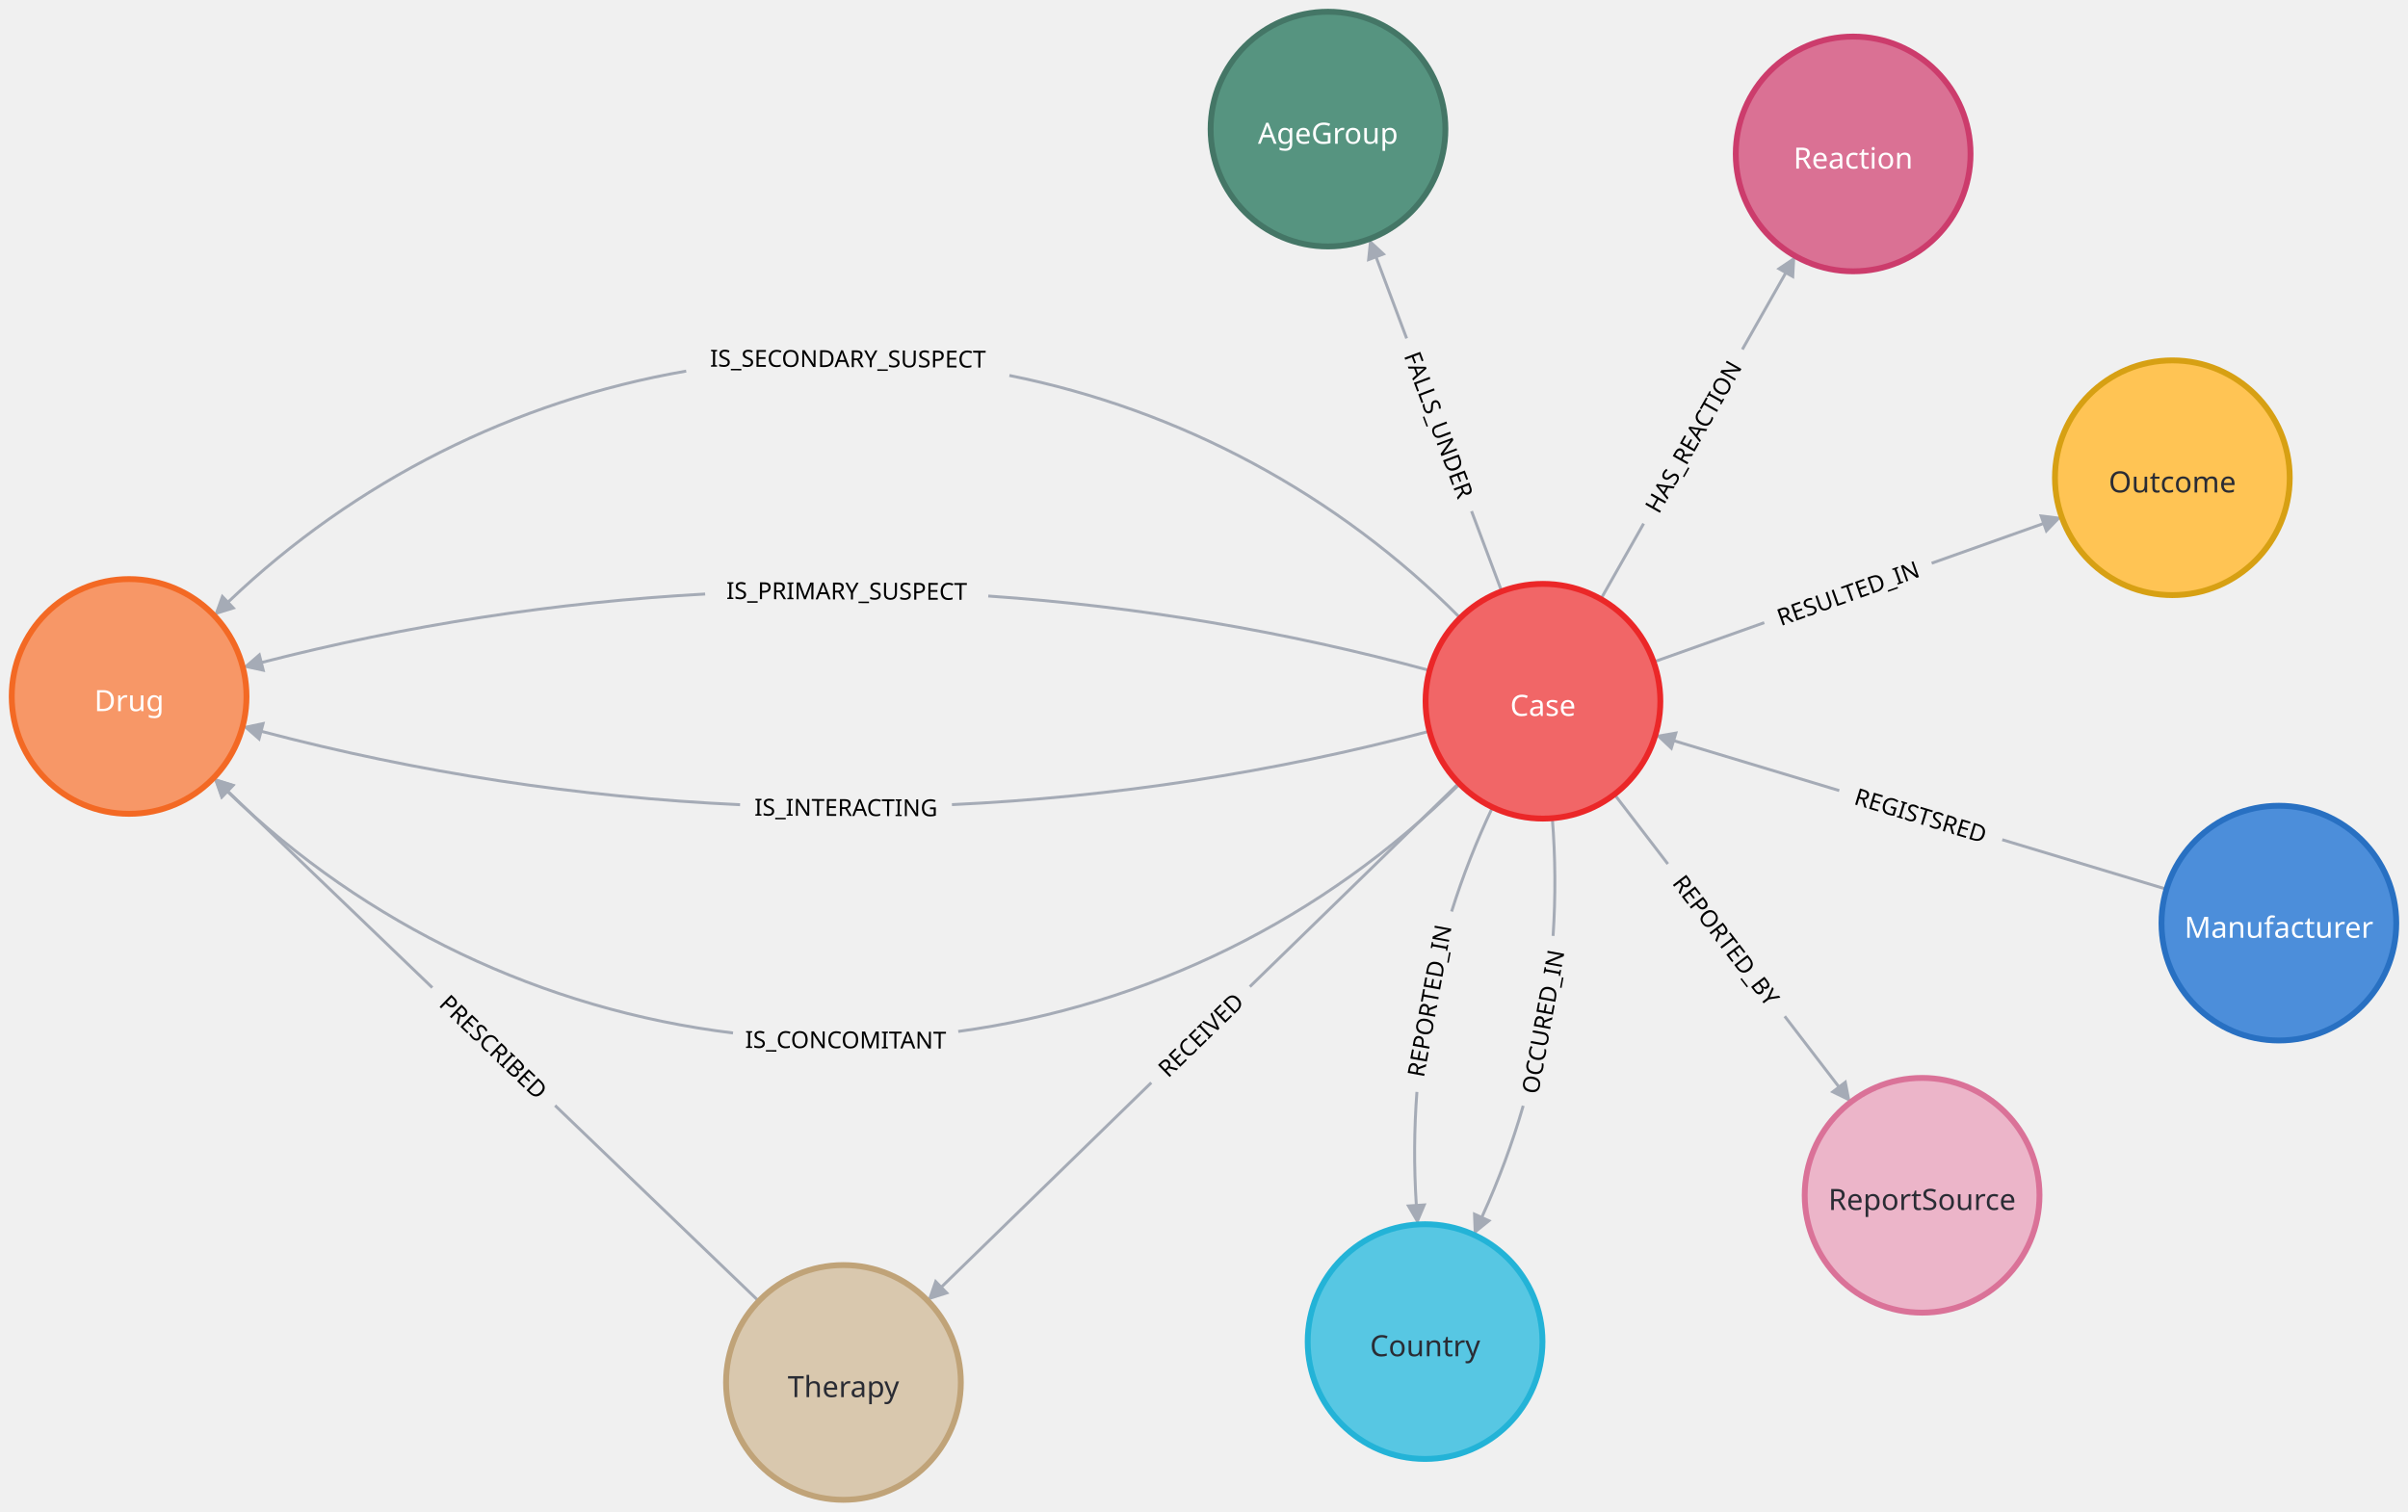
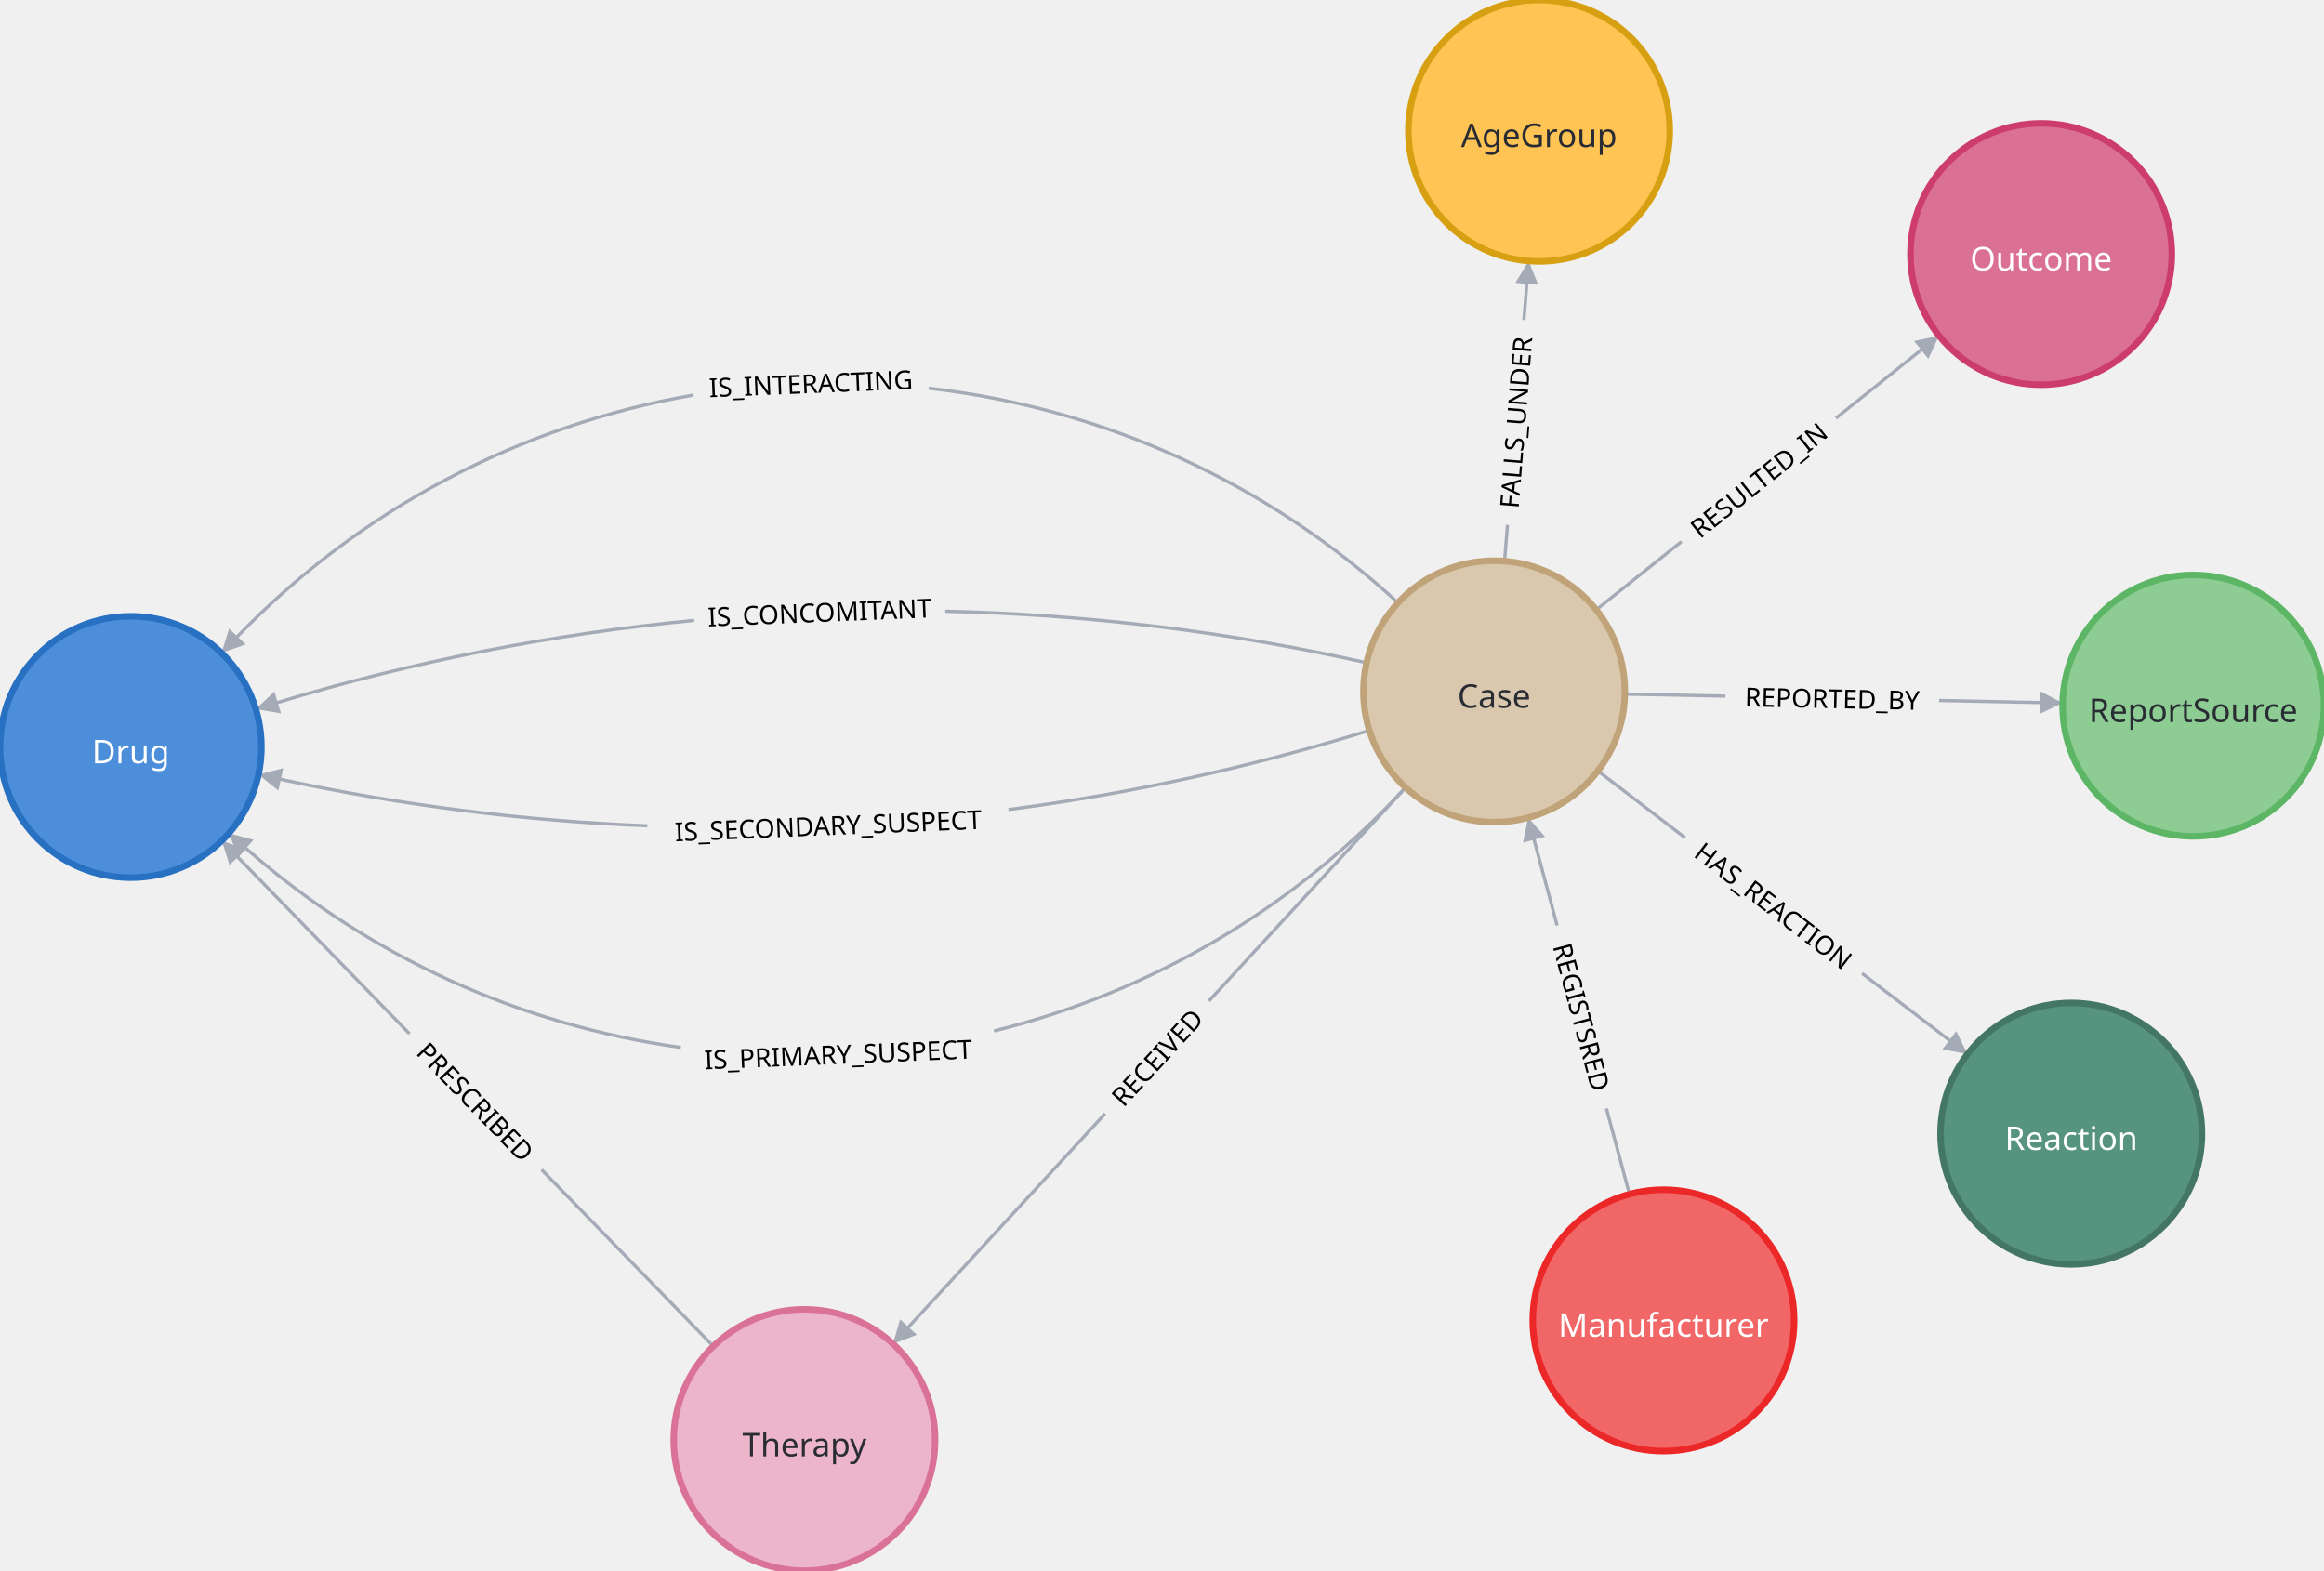
- <svg xmlns="http://www.w3.org/2000/svg" width="820.599" height="515.178" viewBox="-466.992 -208.382 820.599 515.178">
+ <svg xmlns="http://www.w3.org/2000/svg" width="711.219" height="480.697" viewBox="-386.275 -192.498 711.219 480.697">
  <g class="layer relationships">
-     <g class="relationship" transform="translate(58.81792 30.62096) rotate(299.5399)">
-       <path class="outline" fill="#A5ABB6" stroke="none" d="M 40 0.5 L 69.586 0.5 L 69.586 -0.5 L 40 -0.5 Z M 137.82 0.5 L 167.406 0.5 L 167.406 3.5 L 174.406 0 L 167.406 -3.5 L 167.406 -0.5 L 137.82 -0.5 Z" />
-       <text text-anchor="middle" pointer-events="none" font-size="8px" fill="#000000" x="103.703" y="3" font-family="sans-serif">HAS_REACTION</text>
+     <g class="relationship" transform="translate(70.97543 19.10465) rotate(492.6559)">
+       <path class="outline" fill="#A5ABB6" stroke="none" d="M 40 0.5 L 128.805 0.5 L 128.805 -0.5 L 40 -0.5 Z M 175.703 0.5 L 264.508 0.5 L 264.508 3.5 L 271.508 0 L 264.508 -3.5 L 264.508 -0.5 L 175.703 -0.5 Z" />
+       <text text-anchor="middle" pointer-events="none" font-size="8px" fill="#000000" x="152.254" y="3" transform="rotate(180 152.2539 0)" font-family="sans-serif">RECEIVED</text>
    </g>
-     <g class="relationship" transform="translate(58.81792 30.62096) rotate(180.194)">
-       <path class="outline" fill="#A5ABB6" stroke="none" d="M 27.931,28.638 L 28.638,27.931 A 299.299 299.299 0 0 0 182.305,109.926 L 182.112,110.907 A 300.299 300.299 0 0 1 27.931,28.638 Z M 292.434,112.029 L 292.26,111.044 A 299.299 299.299 0 0 0 447.564,32.191 L 445.486,30.027 L 452.959,27.703 L 450.334,35.076 L 448.256,32.912 A 300.299 300.299 0 0 1 292.434,112.029" />
-       <text text-anchor="middle" pointer-events="none" font-size="8px" fill="#000000" x="237.226" y="119.078" transform="rotate(180 237.2261 116.078)" font-family="sans-serif">IS_SECONDARY_SUSPECT</text>
+     <g class="relationship" transform="translate(70.97543 19.10465) rotate(397.4607)">
+       <path class="outline" fill="#A5ABB6" stroke="none" d="M 40 0.5 L 73.634 0.5 L 73.634 -0.5 L 40 -0.5 Z M 141.868 0.5 L 175.502 0.5 L 175.502 3.5 L 182.502 0 L 175.502 -3.5 L 175.502 -0.5 L 141.868 -0.5 Z" />
+       <text text-anchor="middle" pointer-events="none" font-size="8px" fill="#000000" x="107.751" y="3" font-family="sans-serif">HAS_REACTION</text>
    </g>
-     <g class="relationship" transform="translate(58.81792 30.62096) rotate(180.194)">
-       <path class="outline" fill="#A5ABB6" stroke="none" d="M 38.508,10.836 L 38.766,9.87 A 778.567 778.567 0 0 0 189.182,34.721 L 189.116,35.718 A 779.567 779.567 0 0 1 38.508,10.836 Z M 285.662,36.076 L 285.604,35.078 A 778.567 778.567 0 0 0 436.2,11.344 L 435.445,8.44 L 443.1,10.066 L 437.206,15.215 L 436.451,12.311 A 779.567 779.567 0 0 1 285.662,36.076" />
-       <text text-anchor="middle" pointer-events="none" font-size="8px" fill="#000000" x="237.386" y="39.893" transform="rotate(180 237.3856 36.89348)" font-family="sans-serif">IS_PRIMARY_SUSPECT</text>
+     <g class="relationship" transform="translate(70.97543 19.10465) rotate(537.6672)">
+       <path class="outline" fill="#A5ABB6" stroke="none" d="M 27.931,28.638 L 28.638,27.931 A 253.754 253.754 0 0 0 169.206,99.26 L 169.053,100.248 A 254.754 254.754 0 0 1 27.931,28.638 Z M 241.178,101.093 L 241.048,100.102 A 253.754 253.754 0 0 0 383.248,32.085 L 381.177,29.914 L 388.658,27.614 L 386.01,34.979 L 383.939,32.808 A 254.754 254.754 0 0 1 241.178,101.093" />
+       <text text-anchor="middle" pointer-events="none" font-size="8px" fill="#000000" x="205.091" y="105.736" transform="rotate(180 205.0911 102.7362)" font-family="sans-serif">IS_INTERACTING</text>
    </g>
-     <g class="relationship" transform="translate(58.81792 30.62096) rotate(412.5006)">
-       <path class="outline" fill="#A5ABB6" stroke="none" d="M 40 0.5 L 69.91 0.5 L 69.91 -0.5 L 40 -0.5 Z M 135.336 0.5 L 165.246 0.5 L 165.246 3.5 L 172.246 0 L 165.246 -3.5 L 165.246 -0.5 L 135.336 -0.5 Z" />
-       <text text-anchor="middle" pointer-events="none" font-size="8px" fill="#000000" x="102.623" y="3" font-family="sans-serif">REPORTED_BY</text>
+     <g class="relationship" transform="translate(70.97543 19.10465) rotate(321.3555)">
+       <path class="outline" fill="#A5ABB6" stroke="none" d="M 40 0.5 L 73.404 0.5 L 73.404 -0.5 L 40 -0.5 Z M 133.935 0.5 L 167.339 0.5 L 167.339 3.5 L 174.339 0 L 167.339 -3.5 L 167.339 -0.5 L 133.935 -0.5 Z" />
+       <text text-anchor="middle" pointer-events="none" font-size="8px" fill="#000000" x="103.669" y="3" font-family="sans-serif">RESULTED_IN</text>
    </g>
-     <g class="relationship" transform="translate(309.6062 106.2448) rotate(196.7804)">
-       <path class="outline" fill="#A5ABB6" stroke="none" d="M 40 0.5 L 98.467 0.5 L 98.467 -0.5 L 40 -0.5 Z M 156.475 0.5 L 214.942 0.5 L 214.942 3.5 L 221.942 0 L 214.942 -3.5 L 214.942 -0.5 L 156.475 -0.5 Z" />
-       <text text-anchor="middle" pointer-events="none" font-size="8px" fill="#000000" x="127.471" y="3" transform="rotate(180 127.4711 0)" font-family="sans-serif">REGISTSRED</text>
+     <g class="relationship" transform="translate(70.97543 19.10465) rotate(537.6672)">
+       <path class="outline" fill="#A5ABB6" stroke="none" d="M 38.508,10.836 L 38.766,9.87 A 654.136 654.136 0 0 0 166.851,30.859 L 166.788,31.857 A 655.136 655.136 0 0 1 38.508,10.836 Z M 243.766,32.186 L 243.712,31.187 A 654.136 654.136 0 0 0 371.971,11.292 L 371.219,8.388 L 378.873,10.022 L 372.973,15.165 L 372.221,12.26 A 655.136 655.136 0 0 1 243.766,32.186" />
+       <text text-anchor="middle" pointer-events="none" font-size="8px" fill="#000000" x="205.274" y="35.653" transform="rotate(180 205.2745 32.65298)" font-family="sans-serif">IS_CONCOMITANT</text>
    </g>
-     <g class="relationship" transform="translate(58.81792 30.62096) rotate(495.7555)">
-       <path class="outline" fill="#A5ABB6" stroke="none" d="M 40 0.5 L 139.432 0.5 L 139.432 -0.5 L 40 -0.5 Z M 186.33 0.5 L 285.762 0.5 L 285.762 3.5 L 292.762 0 L 285.762 -3.5 L 285.762 -0.5 L 186.33 -0.5 Z" />
-       <text text-anchor="middle" pointer-events="none" font-size="8px" fill="#000000" x="162.881" y="3" transform="rotate(180 162.8811 0)" font-family="sans-serif">RECEIVED</text>
+     <g class="relationship" transform="translate(-140.1002 248.1989) rotate(225.8111)">
+       <path class="outline" fill="#A5ABB6" stroke="none" d="M 40 0.5 L 115.39 0.5 L 115.39 -0.5 L 40 -0.5 Z M 173.402 0.5 L 248.792 0.5 L 248.792 3.5 L 255.792 0 L 248.792 -3.5 L 248.792 -0.5 L 173.402 -0.5 Z" />
+       <text text-anchor="middle" pointer-events="none" font-size="8px" fill="#000000" x="144.396" y="3" transform="rotate(180 144.3962 0)" font-family="sans-serif">PRESCRIBED</text>
    </g>
-     <g class="relationship" transform="translate(58.81792 30.62096) rotate(180.194)">
-       <path class="outline" fill="#A5ABB6" stroke="none" d="M 38.508,-10.836 L 38.766,-9.87 A 778.567 778.567 0 0 1 201.312,-35.423 L 201.262,-36.422 A 779.567 779.567 0 0 0 38.508,-10.836 Z M 273.512,-36.69 L 273.469,-35.691 A 778.567 778.567 0 0 1 436.2,-11.344 L 435.445,-8.44 L 443.1,-10.066 L 437.206,-15.215 L 436.451,-12.311 A 779.567 779.567 0 0 0 273.512,-36.69" />
-       <text text-anchor="middle" pointer-events="none" font-size="8px" fill="#000000" x="237.386" y="-33.893" transform="rotate(180 237.3856 -36.89348)" font-family="sans-serif">IS_INTERACTING</text>
+     <g class="relationship" transform="translate(70.97543 19.10465) rotate(537.6672)">
+       <path class="outline" fill="#A5ABB6" stroke="none" d="M 38.508,-10.836 L 38.766,-9.87 A 654.136 654.136 0 0 1 150.009,-29.577 L 149.92,-30.573 A 655.136 655.136 0 0 0 38.508,-10.836 Z M 260.645,-31.046 L 260.564,-30.049 A 654.136 654.136 0 0 1 371.971,-11.292 L 371.219,-8.388 L 378.873,-10.022 L 372.973,-15.165 L 372.221,-12.26 A 655.136 655.136 0 0 0 260.645,-31.046" />
+       <text text-anchor="middle" pointer-events="none" font-size="8px" fill="#000000" x="205.274" y="-29.653" transform="rotate(180 205.2745 -32.65298)" font-family="sans-serif">IS_SECONDARY_SUSPECT</text>
    </g>
-     <g class="relationship" transform="translate(58.81792 30.62096) rotate(460.4291)">
-       <path class="outline" fill="#A5ABB6" stroke="none" d="M 38.508,-10.836 L 38.766,-9.87 A 273.632 273.632 0 0 1 78.096,-17.375 L 77.981,-18.369 A 274.632 274.632 0 0 0 38.508,-10.836 Z M 136.868,-18.835 L 136.768,-17.84 A 273.632 273.632 0 0 1 176.212,-10.959 L 175.481,-8.049 L 183.123,-9.739 L 177.186,-14.838 L 176.455,-11.929 A 274.632 274.632 0 0 0 136.868,-18.835" />
-       <text text-anchor="middle" pointer-events="none" font-size="8px" fill="#000000" x="107.416" y="-16.685" transform="rotate(180 107.4157 -19.68496)" font-family="sans-serif">OCCURED_IN</text>
+     <g class="relationship" transform="translate(70.97543 19.10465) rotate(537.6672)">
+       <path class="outline" fill="#A5ABB6" stroke="none" d="M 27.931,-28.638 L 28.638,-27.931 A 253.754 253.754 0 0 1 157.264,-97.116 L 157.064,-98.095 A 254.754 254.754 0 0 0 27.931,-28.638 Z M 253.214,-99.222 L 253.037,-98.238 A 253.754 253.754 0 0 1 383.248,-32.085 L 381.177,-29.914 L 388.658,-27.614 L 386.01,-34.979 L 383.939,-32.808 A 254.754 254.754 0 0 0 253.214,-99.222" />
+       <text text-anchor="middle" pointer-events="none" font-size="8px" fill="#000000" x="205.091" y="-99.736" transform="rotate(180 205.0911 -102.7362)" font-family="sans-serif">IS_PRIMARY_SUSPECT</text>
    </g>
-     <g class="relationship" transform="translate(58.81792 30.62096) rotate(340.4482)">
-       <path class="outline" fill="#A5ABB6" stroke="none" d="M 40 0.5 L 80.038 0.5 L 80.038 -0.5 L 40 -0.5 Z M 140.569 0.5 L 180.608 0.5 L 180.608 3.5 L 187.608 0 L 180.608 -3.5 L 180.608 -0.5 L 140.569 -0.5 Z" />
-       <text text-anchor="middle" pointer-events="none" font-size="8px" fill="#000000" x="110.304" y="3" font-family="sans-serif">RESULTED_IN</text>
+     <g class="relationship" transform="translate(70.97543 19.10465) rotate(361.1674)">
+       <path class="outline" fill="#A5ABB6" stroke="none" d="M 40 0.5 L 70.793 0.5 L 70.793 -0.5 L 40 -0.5 Z M 136.219 0.5 L 167.013 0.5 L 167.013 3.5 L 174.013 0 L 167.013 -3.5 L 167.013 -0.5 L 136.219 -0.5 Z" />
+       <text text-anchor="middle" pointer-events="none" font-size="8px" fill="#000000" x="103.506" y="3" font-family="sans-serif">REPORTED_BY</text>
    </g>
-     <g class="relationship" transform="translate(58.81792 30.62096) rotate(180.194)">
-       <path class="outline" fill="#A5ABB6" stroke="none" d="M 27.931,-28.638 L 28.638,-27.931 A 299.299 299.299 0 0 1 198.945,-112.726 L 198.807,-113.717 A 300.299 300.299 0 0 0 27.931,-28.638 Z M 275.685,-114.498 L 275.567,-113.505 A 299.299 299.299 0 0 1 447.564,-32.191 L 445.486,-30.027 L 452.959,-27.703 L 450.334,-35.076 L 448.256,-32.912 A 300.299 300.299 0 0 0 275.685,-114.498" />
-       <text text-anchor="middle" pointer-events="none" font-size="8px" fill="#000000" x="237.226" y="-113.078" transform="rotate(180 237.2261 -116.078)" font-family="sans-serif">IS_CONCOMITANT</text>
+     <g class="relationship" transform="translate(70.97543 19.10465) rotate(274.5838)">
+       <path class="outline" fill="#A5ABB6" stroke="none" d="M 40 0.5 L 51.122 0.5 L 51.122 -0.5 L 40 -0.5 Z M 114.032 0.5 L 125.153 0.5 L 125.153 3.5 L 132.153 0 L 125.153 -3.5 L 125.153 -0.5 L 114.032 -0.5 Z" />
+       <text text-anchor="middle" pointer-events="none" font-size="8px" fill="#000000" x="82.577" y="3" font-family="sans-serif">FALLS_UNDER</text>
    </g>
-     <g class="relationship" transform="translate(-179.5625 262.7964) rotate(223.8449)">
-       <path class="outline" fill="#A5ABB6" stroke="none" d="M 40 0.5 L 136.257 0.5 L 136.257 -0.5 L 40 -0.5 Z M 194.269 0.5 L 290.526 0.5 L 290.526 3.5 L 297.526 0 L 290.526 -3.5 L 290.526 -0.5 L 194.269 -0.5 Z" />
-       <text text-anchor="middle" pointer-events="none" font-size="8px" fill="#000000" x="165.263" y="3" transform="rotate(180 165.2631 0)" font-family="sans-serif">PRESCRIBED</text>
-     </g>
-     <g class="relationship" transform="translate(58.81792 30.62096) rotate(249.4118)">
-       <path class="outline" fill="#A5ABB6" stroke="none" d="M 40 0.5 L 69.198 0.5 L 69.198 -0.5 L 40 -0.5 Z M 132.109 0.5 L 161.307 0.5 L 161.307 3.5 L 168.307 0 L 161.307 -3.5 L 161.307 -0.5 L 132.109 -0.5 Z" />
-       <text text-anchor="middle" pointer-events="none" font-size="8px" fill="#000000" x="100.653" y="3" transform="rotate(180 100.6535 0)" font-family="sans-serif">FALLS_UNDER</text>
-     </g>
-     <g class="relationship" transform="translate(58.81792 30.62096) rotate(460.4291)">
-       <path class="outline" fill="#A5ABB6" stroke="none" d="M 38.508,10.836 L 38.766,9.87 A 273.632 273.632 0 0 0 76.183,17.147 L 76.061,18.14 A 274.632 274.632 0 0 1 38.508,10.836 Z M 138.791,18.636 L 138.684,17.642 A 273.632 273.632 0 0 0 176.212,10.959 L 175.481,8.049 L 183.123,9.739 L 177.186,14.838 L 176.455,11.929 A 274.632 274.632 0 0 1 138.791,18.636" />
-       <text text-anchor="middle" pointer-events="none" font-size="8px" fill="#000000" x="107.416" y="22.685" transform="rotate(180 107.4157 19.68496)" font-family="sans-serif">REPORTED_IN</text>
+     <g class="relationship" transform="translate(122.7936 211.5948) rotate(254.9332)">
+       <path class="outline" fill="#A5ABB6" stroke="none" d="M 40 0.5 L 67.168 0.5 L 67.168 -0.5 L 40 -0.5 Z M 125.175 0.5 L 152.343 0.5 L 152.343 3.5 L 159.343 0 L 152.343 -3.5 L 152.343 -0.5 L 125.175 -0.5 Z" />
+       <text text-anchor="middle" pointer-events="none" font-size="8px" fill="#000000" x="96.171" y="3" transform="rotate(180 96.17143 0)" font-family="sans-serif">REGISTSRED</text>
    </g>
  </g>
  <g class="layer nodes">
-     <g class="node" transform="translate(-422.9923,28.98917)">
-       <circle class="outline" cx="0" cy="0" r="40" fill="#F79767" stroke="#f36924" stroke-width="2px" />
-       <text text-anchor="middle" pointer-events="none" font-family="sans-serif" dy="2.5" font-size="40" fill="#FFFFFF" />
-       <text text-anchor="middle" pointer-events="none" x="0" y="5" font-size="10px" fill="#FFFFFF" font-family="sans-serif"> Drug</text>
+     <g class="node" aria-label="graph-node-1" transform="translate(-346.2754,36.10239)">
+       <circle class="outline" cx="0" cy="0" r="40" fill="#4C8EDA" stroke="#2870c2" stroke-width="2px" />
+       <text class="caption" text-anchor="middle" pointer-events="none" x="0" y="5" font-size="10px" fill="#FFFFFF" font-family="sans-serif"> Drug</text>
    </g>
-     <g class="node" transform="translate(-179.5625,262.7964)">
+     <g class="node" aria-label="graph-node-6" transform="translate(-140.1002,248.1989)">
+       <circle class="outline" cx="0" cy="0" r="40" fill="#ECB5C9" stroke="#da7298" stroke-width="2px" />
+       <text class="caption" text-anchor="middle" pointer-events="none" x="0" y="5" font-size="10px" fill="#2A2C34" font-family="sans-serif"> Therapy</text>
+     </g>
+     <g class="node" aria-label="graph-node-4" transform="translate(284.9437,23.46491)">
+       <circle class="outline" cx="0" cy="0" r="40" fill="#8DCC93" stroke="#5db665" stroke-width="2px" />
+       <text class="caption" text-anchor="middle" pointer-events="none" x="0" y="5" font-size="10px" fill="#2A2C34" font-family="sans-serif"> ReportSource</text>
+     </g>
+     <g class="node" aria-label="graph-node-8" transform="translate(84.73343,-152.4979)">
+       <circle class="outline" cx="0" cy="0" r="40" fill="#FFC454" stroke="#d7a013" stroke-width="2px" />
+       <text class="caption" text-anchor="middle" pointer-events="none" x="0" y="5" font-size="10px" fill="#2A2C34" font-family="sans-serif"> AgeGroup</text>
+     </g>
+     <g class="node" aria-label="graph-node-5" transform="translate(238.3815,-114.7468)">
+       <circle class="outline" cx="0" cy="0" r="40" fill="#DA7194" stroke="#cc3c6c" stroke-width="2px" />
+       <text class="caption" text-anchor="middle" pointer-events="none" x="0" y="5" font-size="10px" fill="#FFFFFF" font-family="sans-serif"> Outcome</text>
+     </g>
+     <g class="node" aria-label="graph-node-7" transform="translate(122.7936,211.5948)">
+       <circle class="outline" cx="0" cy="0" r="40" fill="#F16667" stroke="#eb2728" stroke-width="2px" />
+       <text class="caption" text-anchor="middle" pointer-events="none" x="0" y="5" font-size="10px" fill="#FFFFFF" font-family="sans-serif"> Manufacturer</text>
+     </g>
+     <g class="node" aria-label="graph-node-3" transform="translate(247.5913,154.4344)">
+       <circle class="outline" cx="0" cy="0" r="40" fill="#569480" stroke="#447666" stroke-width="2px" />
+       <text class="caption" text-anchor="middle" pointer-events="none" x="0" y="5" font-size="10px" fill="#FFFFFF" font-family="sans-serif"> Reaction</text>
+     </g>
+     <g class="node" aria-label="graph-node-2" transform="translate(70.97543,19.10465)">
      <circle class="outline" cx="0" cy="0" r="40" fill="#D9C8AE" stroke="#c0a378" stroke-width="2px" />
-       <text text-anchor="middle" pointer-events="none" font-family="sans-serif" dy="2.5" font-size="40" fill="#2A2C34" />
-       <text text-anchor="middle" pointer-events="none" x="0" y="5" font-size="10px" fill="#2A2C34" font-family="sans-serif"> Therapy</text>
-     </g>
-     <g class="node" transform="translate(188.0231,199.008)">
-       <circle class="outline" cx="0" cy="0" r="40" fill="#ECB5C9" stroke="#da7298" stroke-width="2px" />
-       <text text-anchor="middle" pointer-events="none" font-family="sans-serif" dy="2.5" font-size="40" fill="#2A2C34" />
-       <text text-anchor="middle" pointer-events="none" x="0" y="5" font-size="10px" fill="#2A2C34" font-family="sans-serif"> ReportSource</text>
-     </g>
-     <g class="node" transform="translate(-14.43298,-164.3819)">
-       <circle class="outline" cx="0" cy="0" r="40" fill="#569480" stroke="#447666" stroke-width="2px" />
-       <text text-anchor="middle" pointer-events="none" font-family="sans-serif" dy="2.5" font-size="40" fill="#FFFFFF" />
-       <text text-anchor="middle" pointer-events="none" x="0" y="5" font-size="10px" fill="#FFFFFF" font-family="sans-serif"> AgeGroup</text>
-     </g>
-     <g class="node" transform="translate(273.3014,-45.55011)">
-       <circle class="outline" cx="0" cy="0" r="40" fill="#FFC454" stroke="#d7a013" stroke-width="2px" />
-       <text text-anchor="middle" pointer-events="none" font-family="sans-serif" dy="2.5" font-size="40" fill="#2A2C34" />
-       <text text-anchor="middle" pointer-events="none" x="0" y="5" font-size="10px" fill="#2A2C34" font-family="sans-serif"> Outcome</text>
-     </g>
-     <g class="node" transform="translate(309.6062,106.2448)">
-       <circle class="outline" cx="0" cy="0" r="40" fill="#4C8EDA" stroke="#2870c2" stroke-width="2px" />
-       <text text-anchor="middle" pointer-events="none" font-family="sans-serif" dy="2.5" font-size="40" fill="#FFFFFF" />
-       <text text-anchor="middle" pointer-events="none" x="0" y="5" font-size="10px" fill="#FFFFFF" font-family="sans-serif"> Manufacturer</text>
-     </g>
-     <g class="node" transform="translate(18.64657,248.874)">
-       <circle class="outline" cx="0" cy="0" r="40" fill="#57C7E3" stroke="#23b3d7" stroke-width="2px" />
-       <text text-anchor="middle" pointer-events="none" font-family="sans-serif" dy="2.5" font-size="40" fill="#2A2C34" />
-       <text text-anchor="middle" pointer-events="none" x="0" y="5" font-size="10px" fill="#2A2C34" font-family="sans-serif"> Country</text>
-     </g>
-     <g class="node" transform="translate(164.5267,-155.9152)">
-       <circle class="outline" cx="0" cy="0" r="40" fill="#DA7194" stroke="#cc3c6c" stroke-width="2px" />
-       <text text-anchor="middle" pointer-events="none" font-family="sans-serif" dy="2.5" font-size="40" fill="#FFFFFF" />
-       <text text-anchor="middle" pointer-events="none" x="0" y="5" font-size="10px" fill="#FFFFFF" font-family="sans-serif"> Reaction</text>
-     </g>
-     <g class="node" transform="translate(58.81792,30.62096)">
-       <circle class="outline" cx="0" cy="0" r="40" fill="#F16667" stroke="#eb2728" stroke-width="2px" />
-       <text text-anchor="middle" pointer-events="none" font-family="sans-serif" dy="2.5" font-size="40" fill="#FFFFFF" />
-       <text text-anchor="middle" pointer-events="none" x="0" y="5" font-size="10px" fill="#FFFFFF" font-family="sans-serif"> Case</text>
+       <text class="caption" text-anchor="middle" pointer-events="none" x="0" y="5" font-size="10px" fill="#2A2C34" font-family="sans-serif"> Case</text>
    </g>
  </g>
</svg>
